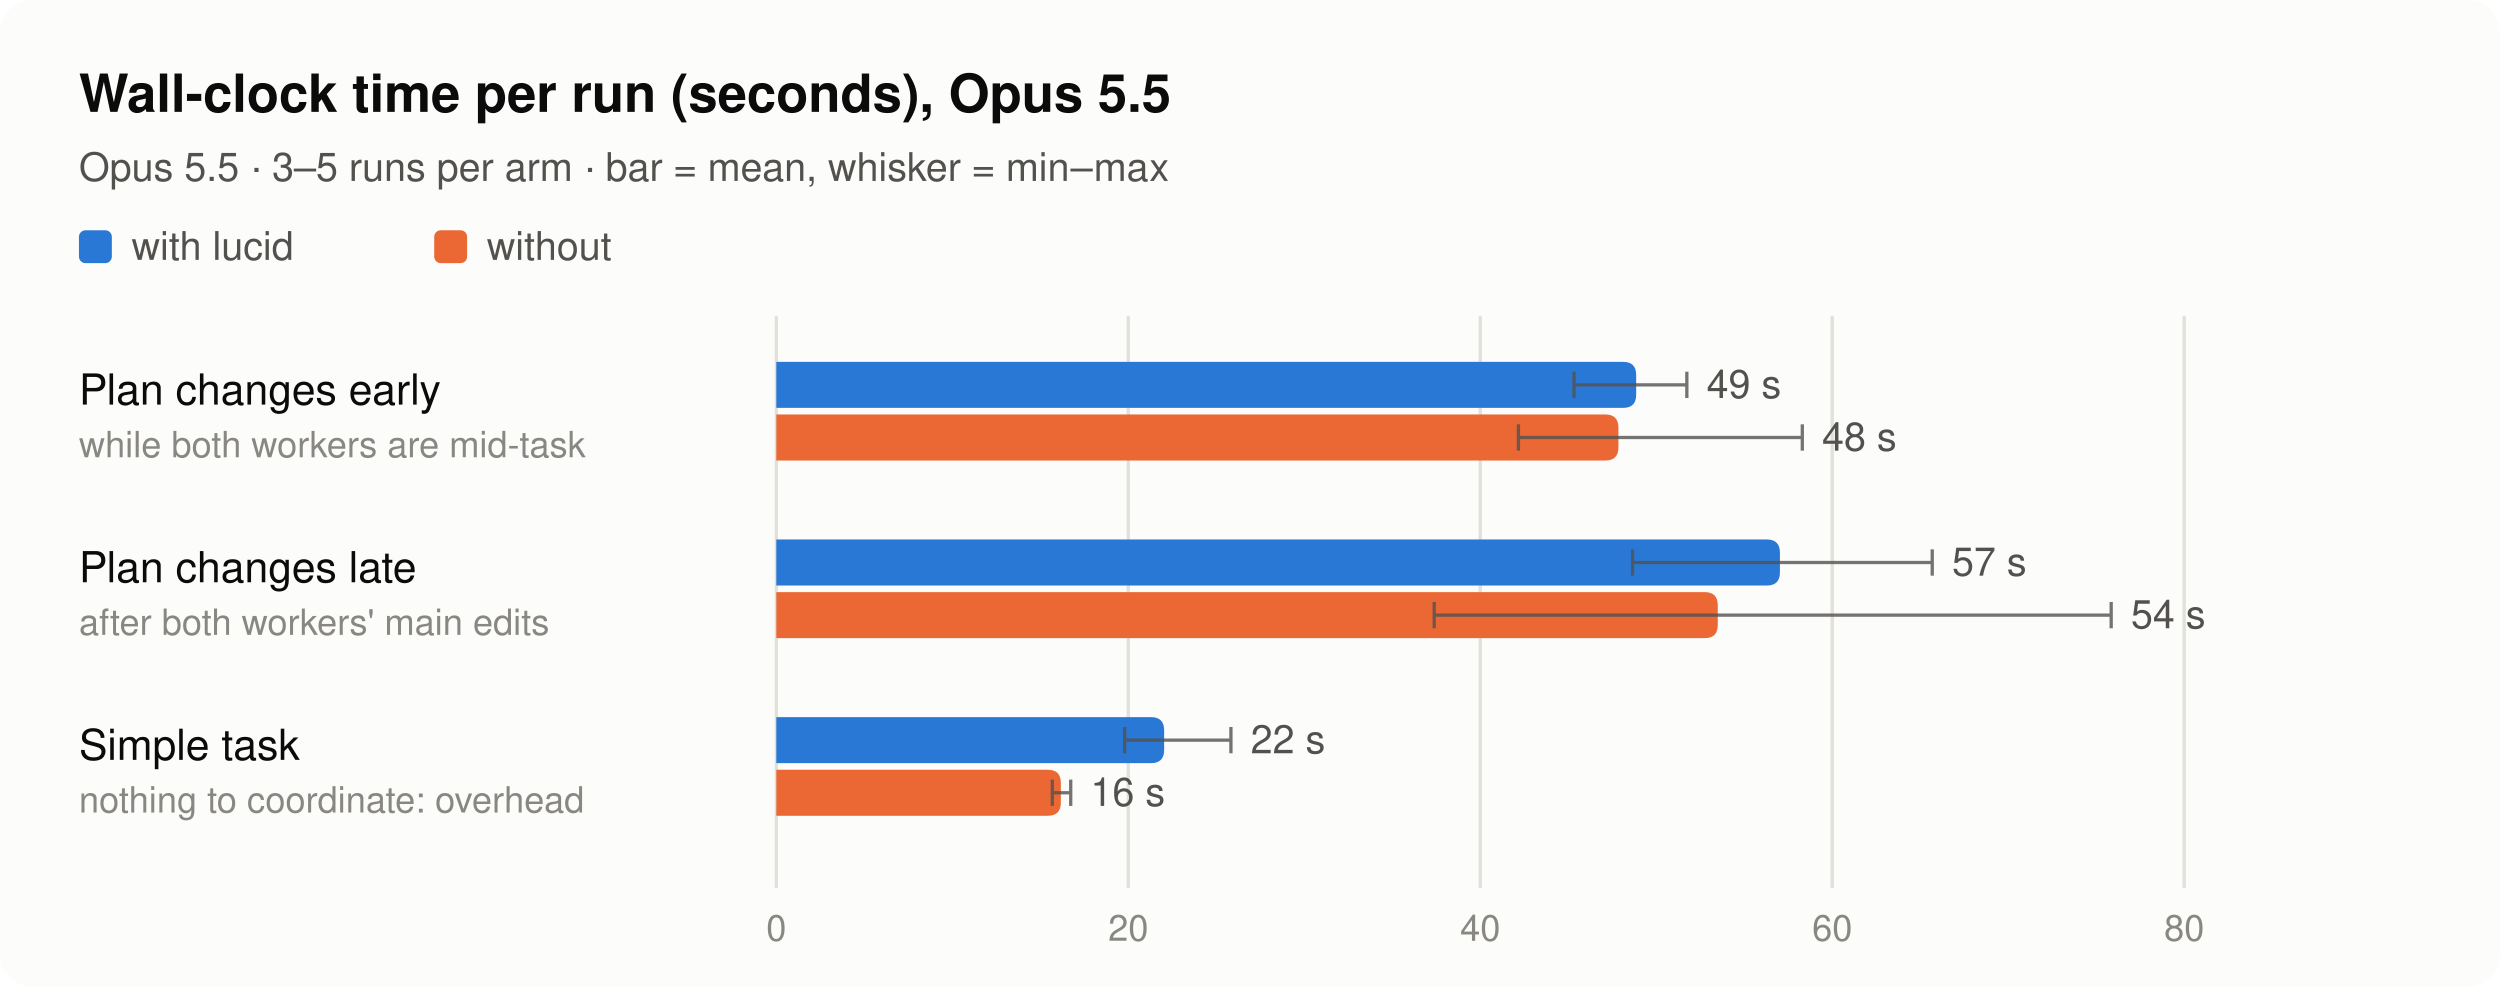
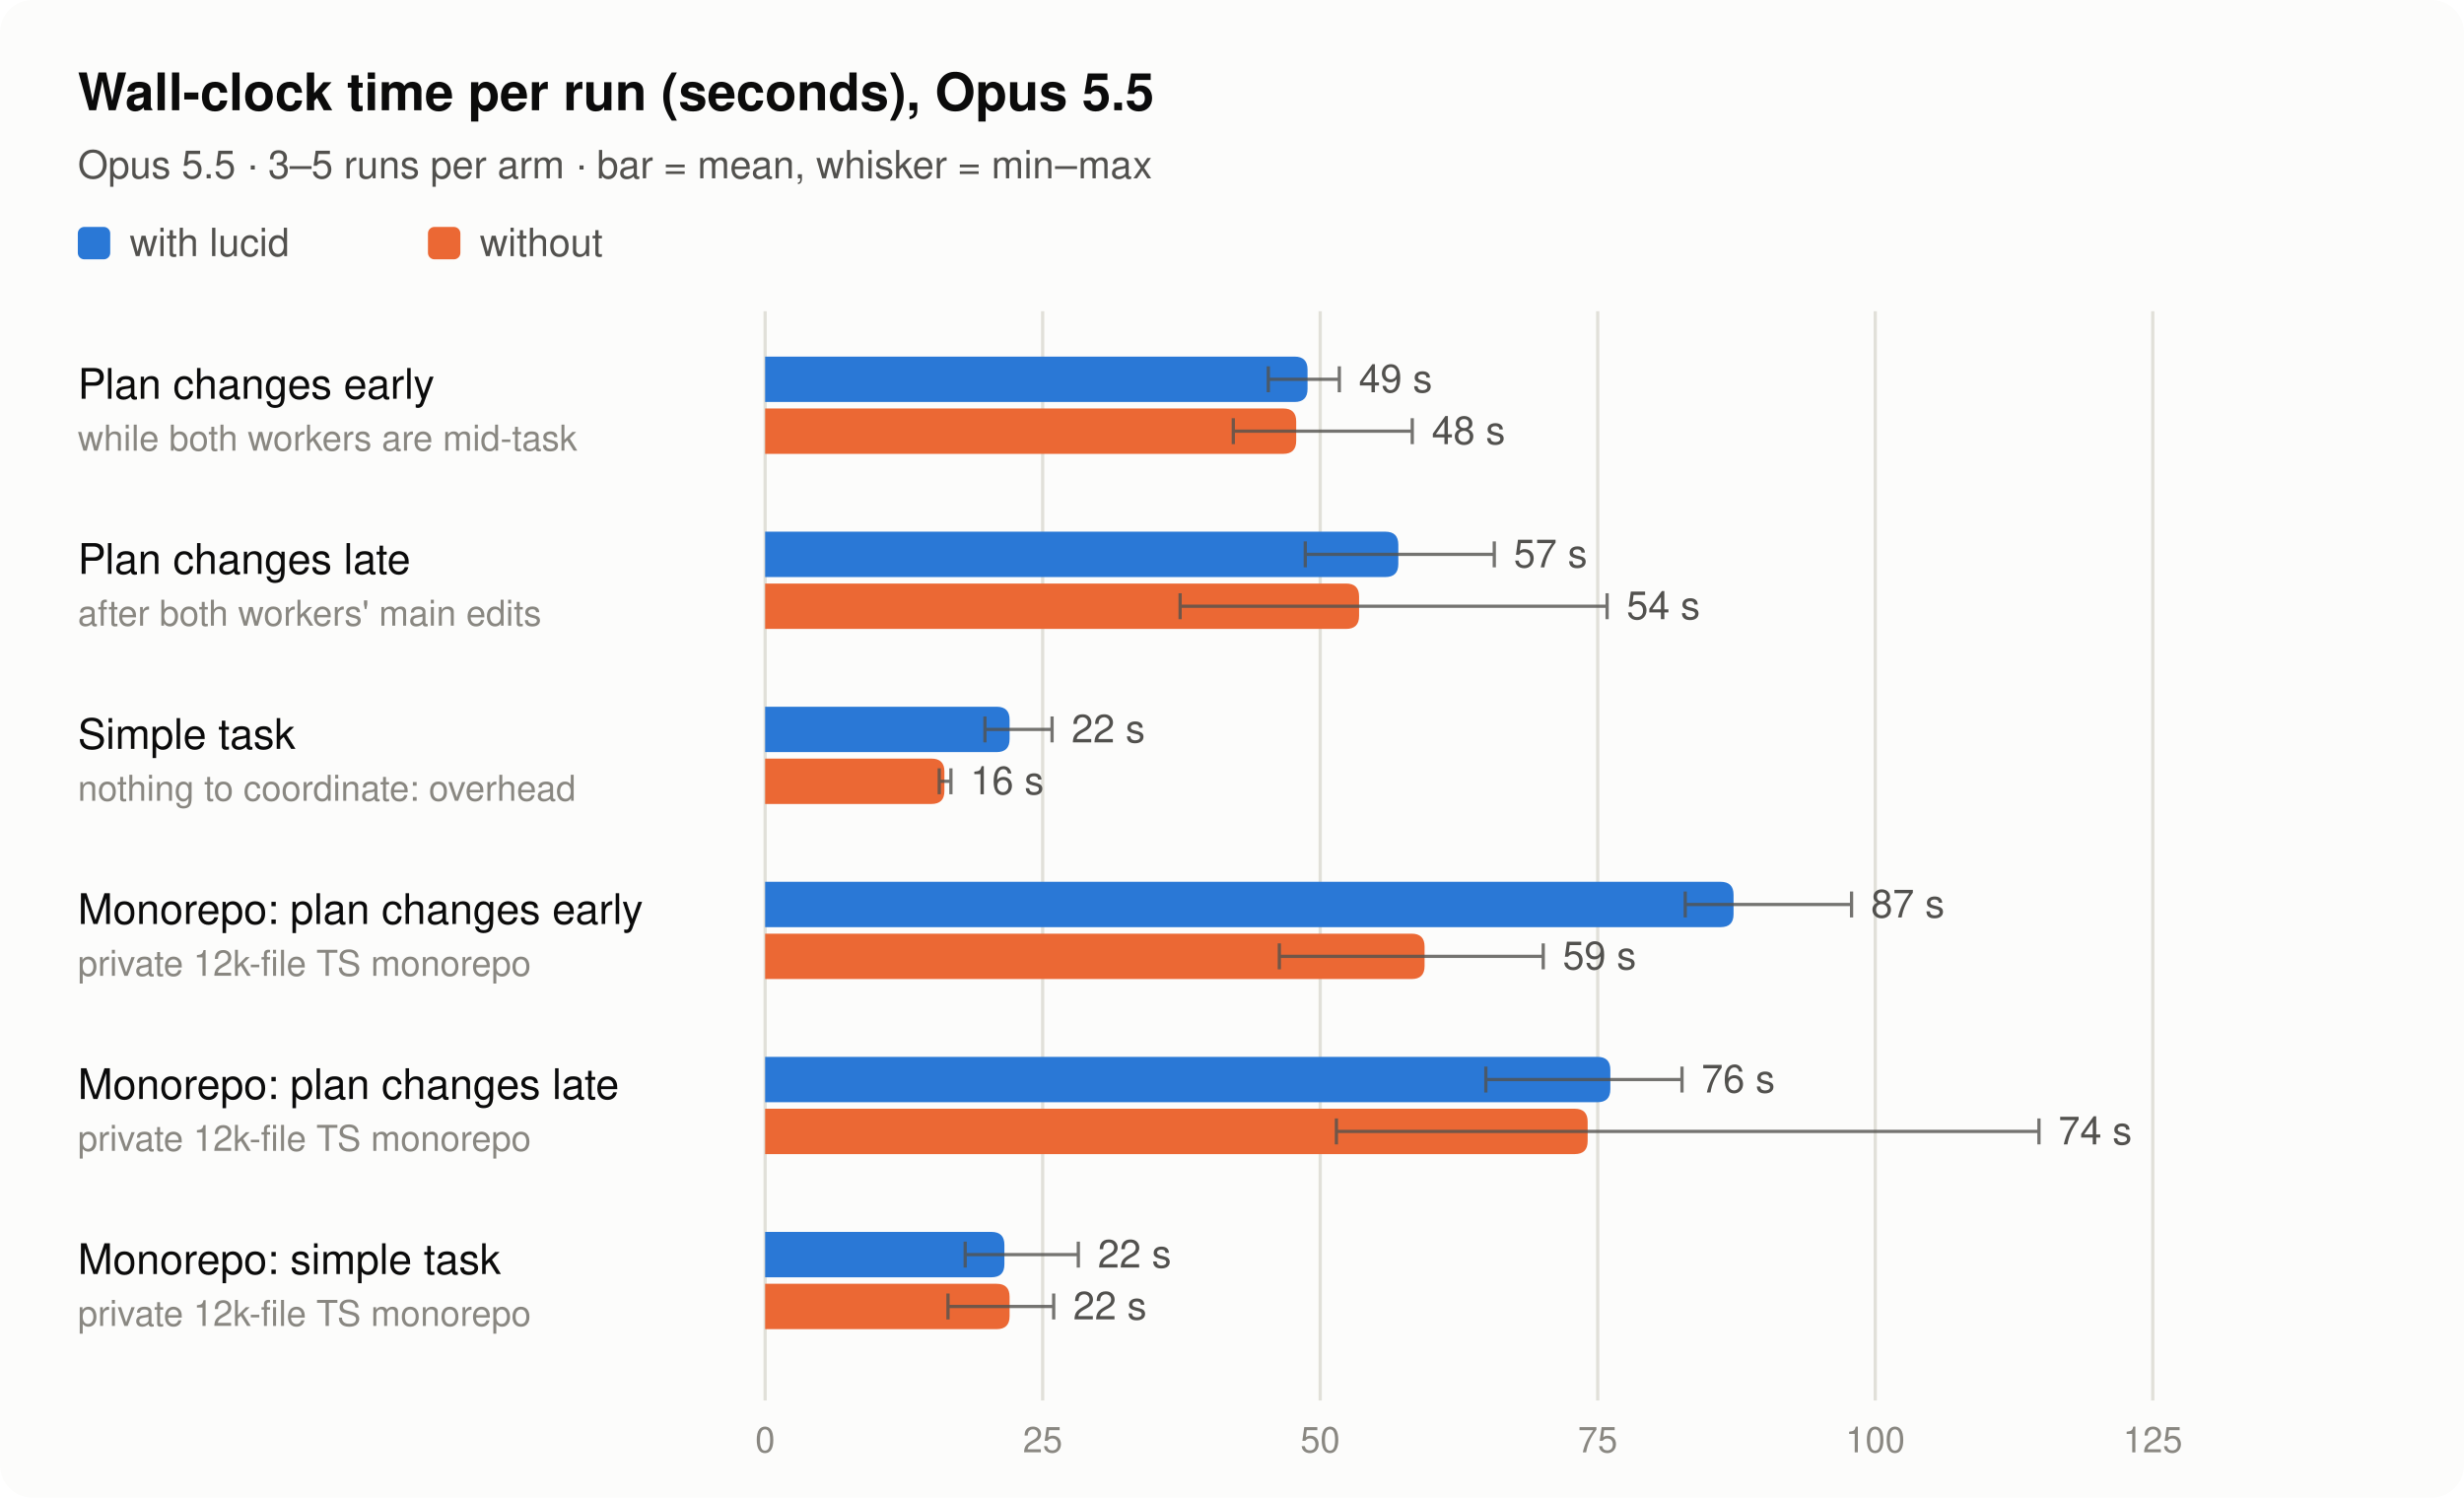
- <svg xmlns="http://www.w3.org/2000/svg" width="760" height="300" viewBox="0 0 760 300" font-family="-apple-system,BlinkMacSystemFont,'Segoe UI',Helvetica,Arial,sans-serif">
-   <rect width="760" height="300" rx="10" fill="#fcfcfb" />
+ <svg xmlns="http://www.w3.org/2000/svg" width="760" height="462" viewBox="0 0 760 462" font-family="-apple-system,BlinkMacSystemFont,'Segoe UI',Helvetica,Arial,sans-serif">
+   <rect width="760" height="462" rx="10" fill="#fcfcfb" />
  <text x="24" y="34" font-size="16" font-weight="600" fill="#0b0b0b">Wall-clock time per run (seconds), Opus 5.5</text>
  <text x="24" y="55" font-size="12" fill="#52514e">Opus 5.5 · 3–5 runs per arm · bar = mean, whisker = min–max</text>
  <rect x="24" y="70" width="10" height="10" rx="2" fill="#2a78d6" />
  <text x="40" y="79" font-size="12" fill="#52514e">with lucid</text>
  <rect x="132" y="70" width="10" height="10" rx="2" fill="#eb6834" />
  <text x="148" y="79" font-size="12" fill="#52514e">without</text>
-   <line x1="236.0" y1="96" x2="236.0" y2="270" stroke="#e1e0d9" stroke-width="1" />
-   <text x="236.0" y="286" font-size="11" fill="#898781" text-anchor="middle">0</text>
-   <line x1="343.0" y1="96" x2="343.0" y2="270" stroke="#e1e0d9" stroke-width="1" />
-   <text x="343.0" y="286" font-size="11" fill="#898781" text-anchor="middle">20</text>
-   <line x1="450.0" y1="96" x2="450.0" y2="270" stroke="#e1e0d9" stroke-width="1" />
-   <text x="450.0" y="286" font-size="11" fill="#898781" text-anchor="middle">40</text>
-   <line x1="557.0" y1="96" x2="557.0" y2="270" stroke="#e1e0d9" stroke-width="1" />
-   <text x="557.0" y="286" font-size="11" fill="#898781" text-anchor="middle">60</text>
-   <line x1="664.0" y1="96" x2="664.0" y2="270" stroke="#e1e0d9" stroke-width="1" />
-   <text x="664.0" y="286" font-size="11" fill="#898781" text-anchor="middle">80</text>
+   <line x1="236.0" y1="96" x2="236.0" y2="432" stroke="#e1e0d9" stroke-width="1" />
+   <text x="236.0" y="448" font-size="11" fill="#898781" text-anchor="middle">0</text>
+   <line x1="321.6" y1="96" x2="321.6" y2="432" stroke="#e1e0d9" stroke-width="1" />
+   <text x="321.6" y="448" font-size="11" fill="#898781" text-anchor="middle">25</text>
+   <line x1="407.2" y1="96" x2="407.2" y2="432" stroke="#e1e0d9" stroke-width="1" />
+   <text x="407.2" y="448" font-size="11" fill="#898781" text-anchor="middle">50</text>
+   <line x1="492.8" y1="96" x2="492.8" y2="432" stroke="#e1e0d9" stroke-width="1" />
+   <text x="492.8" y="448" font-size="11" fill="#898781" text-anchor="middle">75</text>
+   <line x1="578.4" y1="96" x2="578.4" y2="432" stroke="#e1e0d9" stroke-width="1" />
+   <text x="578.4" y="448" font-size="11" fill="#898781" text-anchor="middle">100</text>
+   <line x1="664.0" y1="96" x2="664.0" y2="432" stroke="#e1e0d9" stroke-width="1" />
+   <text x="664.0" y="448" font-size="11" fill="#898781" text-anchor="middle">125</text>
  <text x="24" y="123" font-size="13" font-weight="500" fill="#0b0b0b">Plan changes early</text>
  <text x="24" y="139" font-size="11" fill="#898781">while both workers are mid-task</text>
-   <path d="M236.0 110.0H493.4Q497.4 110.0 497.4 114.0V120.0Q497.4 124.0 493.4 124.0H236.0Z" fill="#2a78d6" />
-   <path d="M478.5 117.0H512.8M478.5 113.0v8M512.8 113.0v8" stroke="#52514e" stroke-width="1" fill="none" opacity="0.8" />
-   <text x="518.8" y="121.0" font-size="12" fill="#52514e" style="font-variant-numeric:tabular-nums">49 s</text>
-   <path d="M236.0 126.0H488.0Q492.0 126.0 492.0 130.0V136.0Q492.0 140.0 488.0 140.0H236.0Z" fill="#eb6834" />
-   <path d="M461.6 133.0H547.9M461.6 129.0v8M547.9 129.0v8" stroke="#52514e" stroke-width="1" fill="none" opacity="0.8" />
-   <text x="553.9" y="137.0" font-size="12" fill="#52514e" style="font-variant-numeric:tabular-nums">48 s</text>
+   <path d="M236.0 110.0H399.3Q403.3 110.0 403.3 114.0V120.0Q403.3 124.0 399.3 124.0H236.0Z" fill="#2a78d6" />
+   <path d="M391.2 117.0H413.1M391.2 113.0v8M413.1 113.0v8" stroke="#52514e" stroke-width="1" fill="none" opacity="0.8" />
+   <text x="419.1" y="121.0" font-size="12" fill="#52514e" style="font-variant-numeric:tabular-nums">49 s</text>
+   <path d="M236.0 126.0H395.8Q399.8 126.0 399.8 130.0V136.0Q399.8 140.0 395.8 140.0H236.0Z" fill="#eb6834" />
+   <path d="M380.4 133.0H435.6M380.4 129.0v8M435.6 129.0v8" stroke="#52514e" stroke-width="1" fill="none" opacity="0.8" />
+   <text x="441.6" y="137.0" font-size="12" fill="#52514e" style="font-variant-numeric:tabular-nums">48 s</text>
  <text x="24" y="177" font-size="13" font-weight="500" fill="#0b0b0b">Plan changes late</text>
  <text x="24" y="193" font-size="11" fill="#898781">after both workers' main edits</text>
-   <path d="M236.0 164.0H537.1Q541.1 164.0 541.1 168.0V174.0Q541.1 178.0 537.1 178.0H236.0Z" fill="#2a78d6" />
-   <path d="M496.3 171.0H587.4M496.3 167.0v8M587.4 167.0v8" stroke="#52514e" stroke-width="1" fill="none" opacity="0.8" />
-   <text x="593.4" y="175.0" font-size="12" fill="#52514e" style="font-variant-numeric:tabular-nums">57 s</text>
-   <path d="M236.0 180.0H518.2Q522.2 180.0 522.2 184.0V190.0Q522.2 194.0 518.2 194.0H236.0Z" fill="#eb6834" />
-   <path d="M436.0 187.0H641.8M436.0 183.0v8M641.8 183.0v8" stroke="#52514e" stroke-width="1" fill="none" opacity="0.8" />
-   <text x="647.8" y="191.0" font-size="12" fill="#52514e" style="font-variant-numeric:tabular-nums">54 s</text>
+   <path d="M236.0 164.0H427.3Q431.3 164.0 431.3 168.0V174.0Q431.3 178.0 427.3 178.0H236.0Z" fill="#2a78d6" />
+   <path d="M402.6 171.0H460.9M402.6 167.0v8M460.9 167.0v8" stroke="#52514e" stroke-width="1" fill="none" opacity="0.8" />
+   <text x="466.9" y="175.0" font-size="12" fill="#52514e" style="font-variant-numeric:tabular-nums">57 s</text>
+   <path d="M236.0 180.0H415.2Q419.2 180.0 419.2 184.0V190.0Q419.2 194.0 415.2 194.0H236.0Z" fill="#eb6834" />
+   <path d="M364.0 187.0H495.7M364.0 183.0v8M495.7 183.0v8" stroke="#52514e" stroke-width="1" fill="none" opacity="0.8" />
+   <text x="501.7" y="191.0" font-size="12" fill="#52514e" style="font-variant-numeric:tabular-nums">54 s</text>
  <text x="24" y="231" font-size="13" font-weight="500" fill="#0b0b0b">Simple task</text>
  <text x="24" y="247" font-size="11" fill="#898781">nothing to coordinate: overhead</text>
-   <path d="M236.0 218.0H349.9Q353.9 218.0 353.9 222.0V228.0Q353.9 232.0 349.9 232.0H236.0Z" fill="#2a78d6" />
-   <path d="M341.9 225.0H374.2M341.9 221.0v8M374.2 221.0v8" stroke="#52514e" stroke-width="1" fill="none" opacity="0.8" />
-   <text x="380.2" y="229.0" font-size="12" fill="#52514e" style="font-variant-numeric:tabular-nums">22 s</text>
-   <path d="M236.0 234.0H318.5Q322.5 234.0 322.5 238.0V244.0Q322.5 248.0 318.5 248.0H236.0Z" fill="#eb6834" />
-   <path d="M319.9 241.0H325.5M319.9 237.0v8M325.5 237.0v8" stroke="#52514e" stroke-width="1" fill="none" opacity="0.8" />
-   <text x="331.5" y="245.0" font-size="12" fill="#52514e" style="font-variant-numeric:tabular-nums">16 s</text>
+   <path d="M236.0 218.0H307.4Q311.4 218.0 311.4 222.0V228.0Q311.4 232.0 307.4 232.0H236.0Z" fill="#2a78d6" />
+   <path d="M303.8 225.0H324.5M303.8 221.0v8M324.5 221.0v8" stroke="#52514e" stroke-width="1" fill="none" opacity="0.8" />
+   <text x="330.5" y="229.0" font-size="12" fill="#52514e" style="font-variant-numeric:tabular-nums">22 s</text>
+   <path d="M236.0 234.0H287.3Q291.3 234.0 291.3 238.0V244.0Q291.3 248.0 287.3 248.0H236.0Z" fill="#eb6834" />
+   <path d="M289.7 241.0H293.3M289.7 237.0v8M293.3 237.0v8" stroke="#52514e" stroke-width="1" fill="none" opacity="0.8" />
+   <text x="299.3" y="245.0" font-size="12" fill="#52514e" style="font-variant-numeric:tabular-nums">16 s</text>
+   <text x="24" y="285" font-size="13" font-weight="500" fill="#0b0b0b">Monorepo: plan changes early</text>
+   <text x="24" y="301" font-size="11" fill="#898781">private 12k-file TS monorepo</text>
+   <path d="M236.0 272.0H530.7Q534.7 272.0 534.7 276.0V282.0Q534.7 286.0 530.7 286.0H236.0Z" fill="#2a78d6" />
+   <path d="M519.8 279.0H571.1M519.8 275.0v8M571.1 275.0v8" stroke="#52514e" stroke-width="1" fill="none" opacity="0.8" />
+   <text x="577.1" y="283.0" font-size="12" fill="#52514e" style="font-variant-numeric:tabular-nums">87 s</text>
+   <path d="M236.0 288.0H435.4Q439.4 288.0 439.4 292.0V298.0Q439.4 302.0 435.4 302.0H236.0Z" fill="#eb6834" />
+   <path d="M394.6 295.0H476.0M394.6 291.0v8M476.0 291.0v8" stroke="#52514e" stroke-width="1" fill="none" opacity="0.8" />
+   <text x="482.0" y="299.0" font-size="12" fill="#52514e" style="font-variant-numeric:tabular-nums">59 s</text>
+   <text x="24" y="339" font-size="13" font-weight="500" fill="#0b0b0b">Monorepo: plan changes late</text>
+   <text x="24" y="355" font-size="11" fill="#898781">private 12k-file TS monorepo</text>
+   <path d="M236.0 326.0H492.7Q496.7 326.0 496.7 330.0V336.0Q496.7 340.0 492.7 340.0H236.0Z" fill="#2a78d6" />
+   <path d="M458.3 333.0H518.8M458.3 329.0v8M518.8 329.0v8" stroke="#52514e" stroke-width="1" fill="none" opacity="0.8" />
+   <text x="524.8" y="337.0" font-size="12" fill="#52514e" style="font-variant-numeric:tabular-nums">76 s</text>
+   <path d="M236.0 342.0H485.7Q489.7 342.0 489.7 346.0V352.0Q489.7 356.0 485.7 356.0H236.0Z" fill="#eb6834" />
+   <path d="M412.2 349.0H628.9M412.2 345.0v8M628.9 345.0v8" stroke="#52514e" stroke-width="1" fill="none" opacity="0.8" />
+   <text x="634.9" y="353.0" font-size="12" fill="#52514e" style="font-variant-numeric:tabular-nums">74 s</text>
+   <text x="24" y="393" font-size="13" font-weight="500" fill="#0b0b0b">Monorepo: simple task</text>
+   <text x="24" y="409" font-size="11" fill="#898781">private 12k-file TS monorepo</text>
+   <path d="M236.0 380.0H305.8Q309.8 380.0 309.8 384.0V390.0Q309.8 394.0 305.8 394.0H236.0Z" fill="#2a78d6" />
+   <path d="M297.7 387.0H332.6M297.7 383.0v8M332.6 383.0v8" stroke="#52514e" stroke-width="1" fill="none" opacity="0.8" />
+   <text x="338.6" y="391.0" font-size="12" fill="#52514e" style="font-variant-numeric:tabular-nums">22 s</text>
+   <path d="M236.0 396.0H307.4Q311.4 396.0 311.4 400.0V406.0Q311.4 410.0 307.4 410.0H236.0Z" fill="#eb6834" />
+   <path d="M292.4 403.0H325.0M292.4 399.0v8M325.0 399.0v8" stroke="#52514e" stroke-width="1" fill="none" opacity="0.8" />
+   <text x="331.0" y="407.0" font-size="12" fill="#52514e" style="font-variant-numeric:tabular-nums">22 s</text>
</svg>
